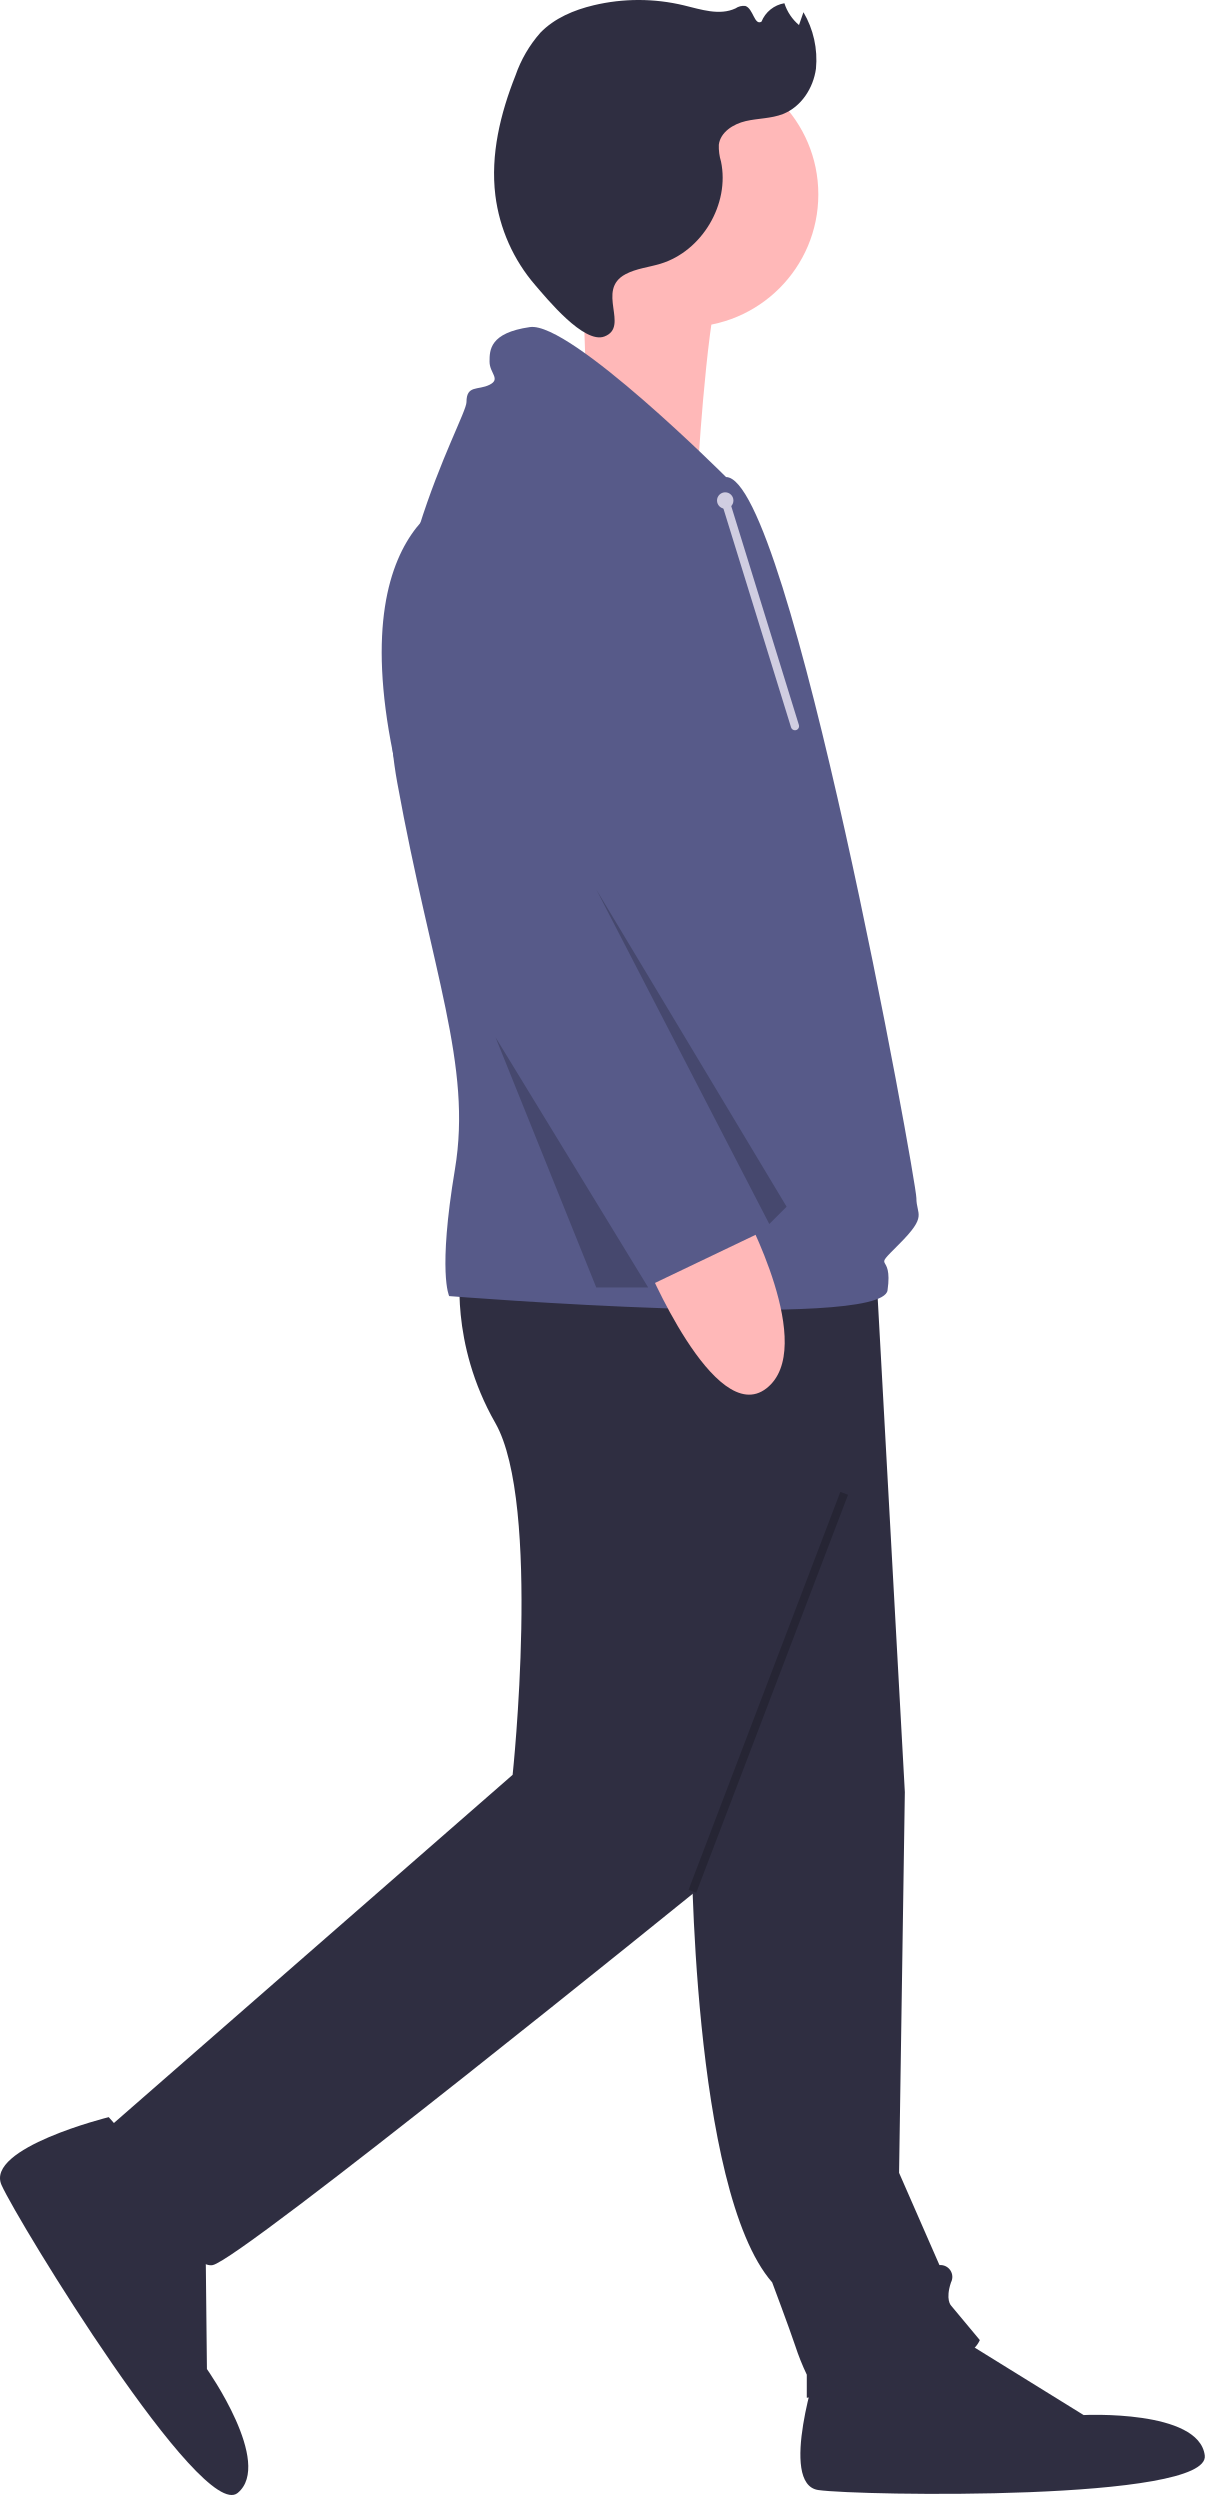
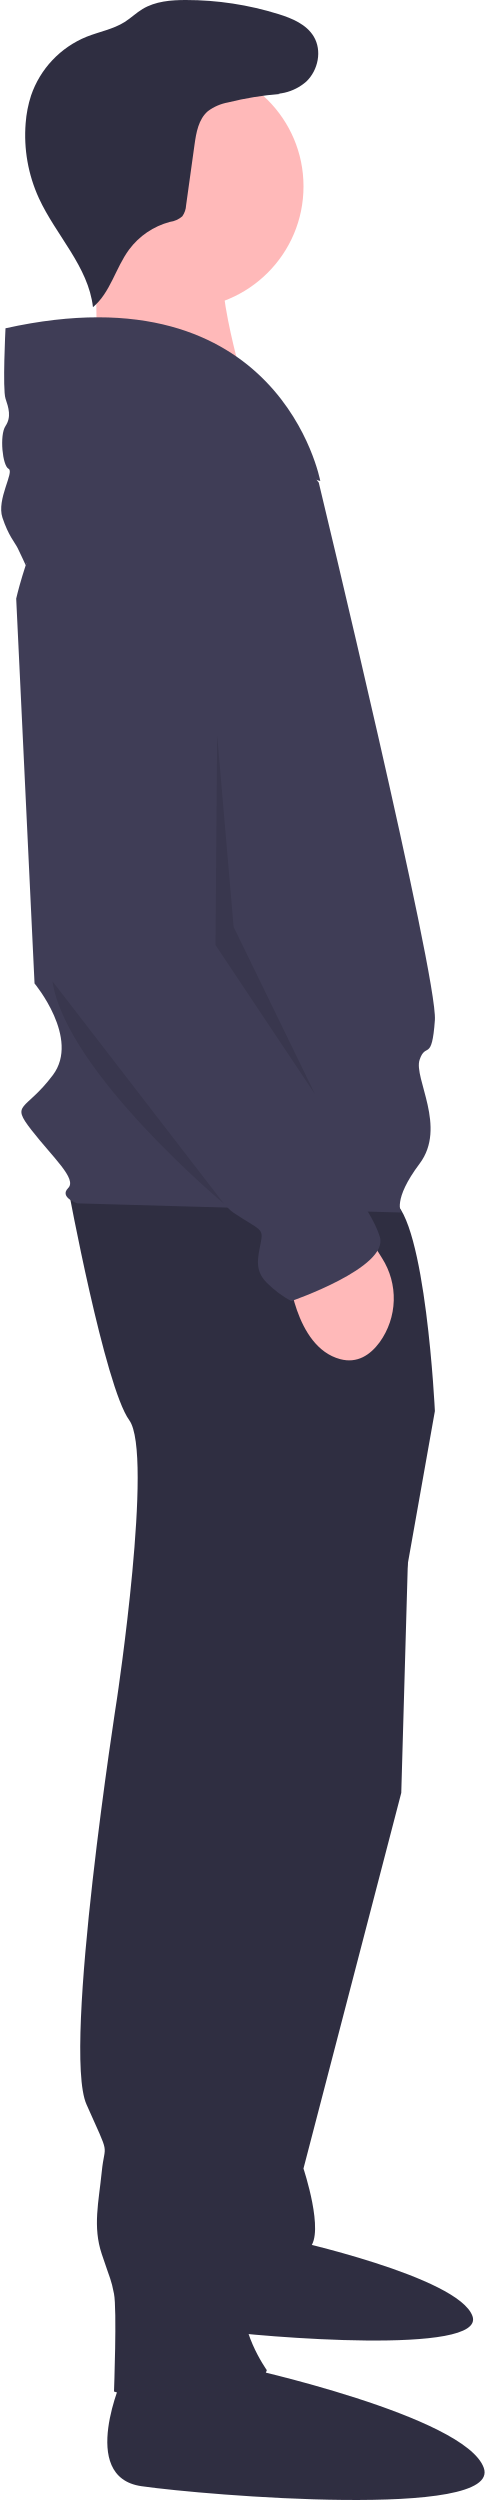
- <svg xmlns="http://www.w3.org/2000/svg" width="234" height="485" viewBox="0 0 234 485" fill="none">
-   <path d="M134.137 356.625C134.137 356.625 134.137 424.882 149.803 442.785C149.803 442.785 153.16 451.737 154.279 455.094C154.904 457.005 155.652 458.873 156.517 460.689V465.164C156.517 465.164 186.729 461.808 190.086 453.975L184.491 447.261C184.491 447.261 183.372 446.142 184.491 442.785C184.682 442.42 184.772 442.009 184.75 441.597C184.729 441.185 184.596 440.786 184.367 440.443C184.138 440.099 183.821 439.824 183.449 439.646C183.077 439.467 182.664 439.392 182.253 439.428L174.42 421.525L175.539 347.673L169.944 245.847L121.829 243.609L134.137 356.625Z" fill="#2F2E41" />
-   <path d="M158.754 458.451C158.754 458.451 150.922 481.949 158.754 483.068C166.587 484.187 234.844 485.306 233.725 476.354C232.606 467.402 210.227 468.521 210.227 468.521L186.729 453.975L158.754 458.451Z" fill="#2F2E41" />
-   <path d="M89.378 245.847C89.378 245.847 87.141 260.393 96.092 276.059C105.044 291.725 99.449 344.316 99.449 344.316L20.002 413.692C20.002 413.692 35.668 440.547 41.263 439.428C46.858 438.309 135.256 366.695 135.256 366.695L169.944 250.323L89.378 245.847Z" fill="#2F2E41" />
-   <path d="M21.094 410.727C21.094 410.727 -2.946 416.691 0.302 423.906C3.55 431.121 39.146 489.372 46.108 483.634C53.07 477.897 40.144 459.594 40.144 459.594L39.851 431.959L21.094 410.727Z" fill="#2F2E41" />
-   <path d="M133.018 63.455C147.232 63.455 158.754 51.933 158.754 37.719C158.754 23.505 147.232 11.983 133.018 11.983C118.805 11.983 107.282 23.505 107.282 37.719C107.282 51.933 118.805 63.455 133.018 63.455Z" fill="#FFB8B8" />
-   <path d="M112.768 46.8L113.907 79.917L135.562 88.474C135.562 88.474 137.686 54.563 140.683 52.683C143.681 50.803 112.768 46.8 112.768 46.8Z" fill="#FFB8B8" />
-   <path d="M140.851 92.549C140.851 92.549 110.639 62.336 102.806 63.455C94.973 64.574 94.973 67.931 94.973 70.169C94.973 72.407 97.211 73.526 94.973 74.645C92.735 75.764 90.498 74.645 90.498 78.002C90.498 81.359 70.356 114.928 77.07 151.854C83.784 188.78 91.616 206.683 88.26 226.824C84.903 246.966 87.141 251.442 87.141 251.442C87.141 251.442 171.063 258.156 172.182 250.323C173.301 242.49 168.825 246.966 174.42 241.371C180.015 235.776 177.777 235.776 177.777 232.419C177.777 229.062 153.16 92.549 140.851 92.549Z" fill="#575A89" />
-   <path d="M125.185 244.728C125.185 244.728 138.613 277.178 148.684 269.345C158.754 261.512 144.208 234.657 144.208 234.657L125.185 244.728Z" fill="#FFB8B8" />
-   <path d="M92.735 94.786C92.735 94.786 66.445 97.796 76.233 146.085C86.021 194.374 124.066 250.323 124.066 250.323L149.803 238.014L116.234 171.995L124.066 130.593C124.066 130.593 128.542 91.43 92.735 94.786Z" fill="#575A89" />
-   <path opacity="0.2" d="M115.674 172.555L152.6 234.098L149.243 237.455L115.674 172.555Z" fill="black" />
-   <path opacity="0.2" d="M96.129 201.235L125.745 249.764H115.674L96.129 201.235Z" fill="black" />
-   <path d="M121.37 53.184C123.453 52.082 125.873 51.855 128.128 51.17C136.197 48.721 141.602 39.6 139.876 31.346C139.557 30.288 139.414 29.184 139.452 28.079C139.754 25.635 142.255 24.058 144.654 23.497C147.052 22.937 149.604 23.019 151.896 22.118C155.436 20.727 157.787 17.09 158.297 13.321C158.663 9.506 157.813 5.673 155.87 2.369L155.003 4.862C153.682 3.744 152.701 2.277 152.172 0.629C151.188 0.794 150.262 1.21 149.484 1.835C148.706 2.461 148.102 3.276 147.729 4.202C146.338 5.022 146.138 1.654 144.602 1.158C143.926 1.073 143.244 1.242 142.685 1.63C139.589 3.074 135.993 1.84 132.673 1.04C126.924 -0.34 120.93 -0.347 115.178 1.019C111.356 1.931 107.573 3.518 104.838 6.339C102.699 8.767 101.056 11.591 100.001 14.65C97.068 22.032 95.13 30.02 96.099 37.904C96.905 44.355 99.604 50.424 103.856 55.343C106.07 57.895 113.296 66.797 117.258 65.279C122.236 63.372 115.504 56.285 121.37 53.184Z" fill="#2F2E41" />
-   <path opacity="0.2" d="M163.029 289.423L133.583 366.628L135.071 367.195L164.516 289.991L163.029 289.423Z" fill="black" />
-   <path d="M140.692 98.692C141.571 98.692 142.284 97.98 142.284 97.1C142.284 96.221 141.571 95.509 140.692 95.509C139.813 95.509 139.1 96.221 139.1 97.1C139.1 97.98 139.813 98.692 140.692 98.692Z" fill="#D0CDE1" />
-   <path d="M154.223 141.671C154.053 141.671 153.887 141.617 153.75 141.516C153.613 141.415 153.513 141.272 153.463 141.11L139.932 97.335C139.901 97.236 139.89 97.131 139.9 97.027C139.91 96.923 139.94 96.822 139.989 96.729C140.037 96.637 140.104 96.555 140.184 96.488C140.265 96.421 140.357 96.371 140.457 96.34C140.557 96.309 140.662 96.299 140.766 96.308C140.87 96.318 140.971 96.348 141.064 96.397C141.156 96.445 141.238 96.512 141.305 96.592C141.371 96.673 141.422 96.766 141.452 96.865L154.983 140.64C155.019 140.76 155.028 140.885 155.007 141.008C154.986 141.131 154.936 141.247 154.862 141.347C154.789 141.448 154.692 141.529 154.581 141.585C154.47 141.642 154.347 141.671 154.223 141.671V141.671Z" fill="#D0CDE1" />
+ <svg xmlns="http://www.w3.org/2000/svg" width="107" height="552" viewBox="0 0 107 552" fill="none">
+   <path d="M90.625 325.05L88.6 395.862L67.007 478.814C67.007 478.814 71.731 492.977 68.357 496.349C64.983 499.721 49.462 505.791 49.462 505.791L62.283 329.096L90.625 325.05Z" fill="#2F2E41" />
+   <path d="M43.744 496.004C43.744 496.004 36.043 512.935 46.824 514.474C57.605 516.013 107.402 520.118 104.321 511.396C101.241 502.673 63.765 494.464 63.765 494.464L43.744 496.004Z" fill="#2F2E41" />
+   <path d="M15.048 262.33C15.048 262.33 23.145 306.166 28.544 313.585C33.942 321.004 25.845 374.956 25.845 374.956C25.845 374.956 13.698 452.513 19.096 464.652C24.495 476.791 23.145 472.745 22.471 479.489C21.796 486.233 20.446 491.628 22.471 497.698C24.495 503.768 24.495 503.093 25.17 506.465C25.845 509.837 25.17 528.046 25.17 528.046C25.17 528.046 54.186 538.162 58.91 523.325C58.91 523.325 52.161 513.884 54.186 506.465C56.297 499 57.431 491.292 57.56 483.535V469.373L88.601 353.375L96.023 311.562C96.023 311.562 93.999 269.074 86.576 265.028C79.153 260.981 15.048 262.33 15.048 262.33Z" fill="#2F2E41" />
+   <path d="M27.194 524.674C27.194 524.674 17.072 546.93 31.243 548.953C45.413 550.976 110.869 556.371 106.82 544.906C102.771 533.441 53.511 522.651 53.511 522.651L27.194 524.674Z" fill="#2F2E41" />
+   <path d="M40.022 68.129C25.115 68.129 13.03 56.052 13.03 41.153C13.03 26.254 25.115 14.177 40.022 14.177C54.929 14.177 67.014 26.254 67.014 41.153C67.014 56.052 54.929 68.129 40.022 68.129Z" fill="#FFB9B9" />
+   <path d="M21.055 53.074L21.558 87.524L54.65 87.636C54.65 87.636 46.252 60.667 50.013 55.028C53.775 49.389 21.055 53.074 21.055 53.074Z" fill="#FFB9B9" />
+   <path d="M70.381 106.542C70.381 106.542 46.763 76.194 28.544 89.008C10.324 101.821 3.576 132.17 3.576 132.17L7.625 217.145C7.625 217.145 17.747 229.284 11.674 237.377C5.6 245.47 2.226 243.447 6.95 249.516C11.674 255.586 17.072 260.307 15.047 262.33C13.023 264.353 17.072 265.702 17.072 265.702L88.6 267.725C88.6 267.725 86.576 265.028 92.649 256.935C98.722 248.842 91.3 238.052 92.649 234.005C93.999 229.959 95.349 234.68 96.023 225.238C96.698 215.796 70.381 106.542 70.381 106.542Z" fill="#3F3D56" />
+   <path d="M63.633 280.539C63.633 280.539 64.983 297.399 75.105 300.097C78.9 301.108 81.747 299.18 83.823 296.374C85.761 293.686 86.848 290.477 86.942 287.165C87.037 283.852 86.134 280.588 84.353 277.793L81.853 273.795L63.633 280.539Z" fill="#FFB9B9" />
+   <path d="M1.214 72.485C1.214 72.485 0.54 85.973 1.214 87.996C1.889 90.019 2.564 92.043 1.214 94.066C-0.135 96.089 0.54 102.833 1.889 103.507C3.239 104.182 -0.81 110.251 0.54 114.298C1.889 118.344 3.239 119.693 3.914 121.042C4.588 122.391 5.675 124.807 5.675 124.807C5.675 124.807 25.507 82.601 41.702 92.717C57.897 102.833 70.719 106.205 70.719 106.205C70.719 106.205 61.946 58.997 1.214 72.485Z" fill="#3F3D56" />
+   <path d="M30.568 103.845C30.568 103.845 8.974 105.868 10.324 134.193C11.674 162.518 8.3 207.029 8.3 207.029C8.3 207.029 45.413 263.679 51.487 267.725C57.56 271.772 58.235 271.097 57.56 274.469C56.885 277.841 56.21 280.539 58.909 283.237C60.503 284.84 62.321 286.203 64.308 287.283C64.308 287.283 85.901 279.865 83.877 273.121C81.853 266.377 72.405 255.586 72.405 255.586C72.405 255.586 56.21 229.284 55.535 225.238C54.861 221.191 54.861 221.866 52.836 219.843C50.812 217.819 45.413 209.726 45.413 205.68V192.866L51.071 124.39C51.328 121.601 50.991 118.789 50.083 116.139C49.175 113.489 47.717 111.062 45.803 109.016C42.592 105.658 37.737 102.985 30.568 103.845Z" fill="#3F3D56" />
+   <path d="M57.429 20.349C59.188 20.837 61.041 20.878 62.82 20.471C64.6 20.064 66.249 19.221 67.621 18.017C70.259 15.512 71.145 11.172 69.269 8.057C67.648 5.366 64.496 4.051 61.496 3.115C54.88 1.054 47.99 0.004 41.06 2.64592e-06C37.756 -0.001 34.306 0.28 31.478 1.989C30.079 2.834 28.894 3.996 27.511 4.867C24.968 6.468 21.914 7 19.122 8.113C16.267 9.273 13.694 11.032 11.578 13.271C9.462 15.511 7.852 18.178 6.857 21.094C6.217 23.071 5.817 25.118 5.665 27.191C5.209 32.869 6.213 38.569 8.582 43.75C12.347 51.955 19.513 58.854 20.526 67.824C24.384 64.588 25.514 59.159 28.502 55.107C30.727 52.11 33.902 49.956 37.509 48.996C38.518 48.863 39.465 48.44 40.237 47.778C40.756 47.06 41.053 46.206 41.09 45.322L42.943 31.994C43.319 29.282 43.829 26.318 45.911 24.539C47.217 23.567 48.731 22.911 50.333 22.621C54.123 21.679 57.983 21.05 61.876 20.74" fill="#2F2E41" />
+   <path opacity="0.1" d="M11.582 216.663L49.462 265.793C49.462 265.793 14.582 236.652 11.582 216.663Z" fill="black" />
+   <path opacity="0.1" d="M47.942 162.267L47.583 208.667L69.584 241.649L51.584 204.669L47.942 162.267Z" fill="black" />
</svg>
